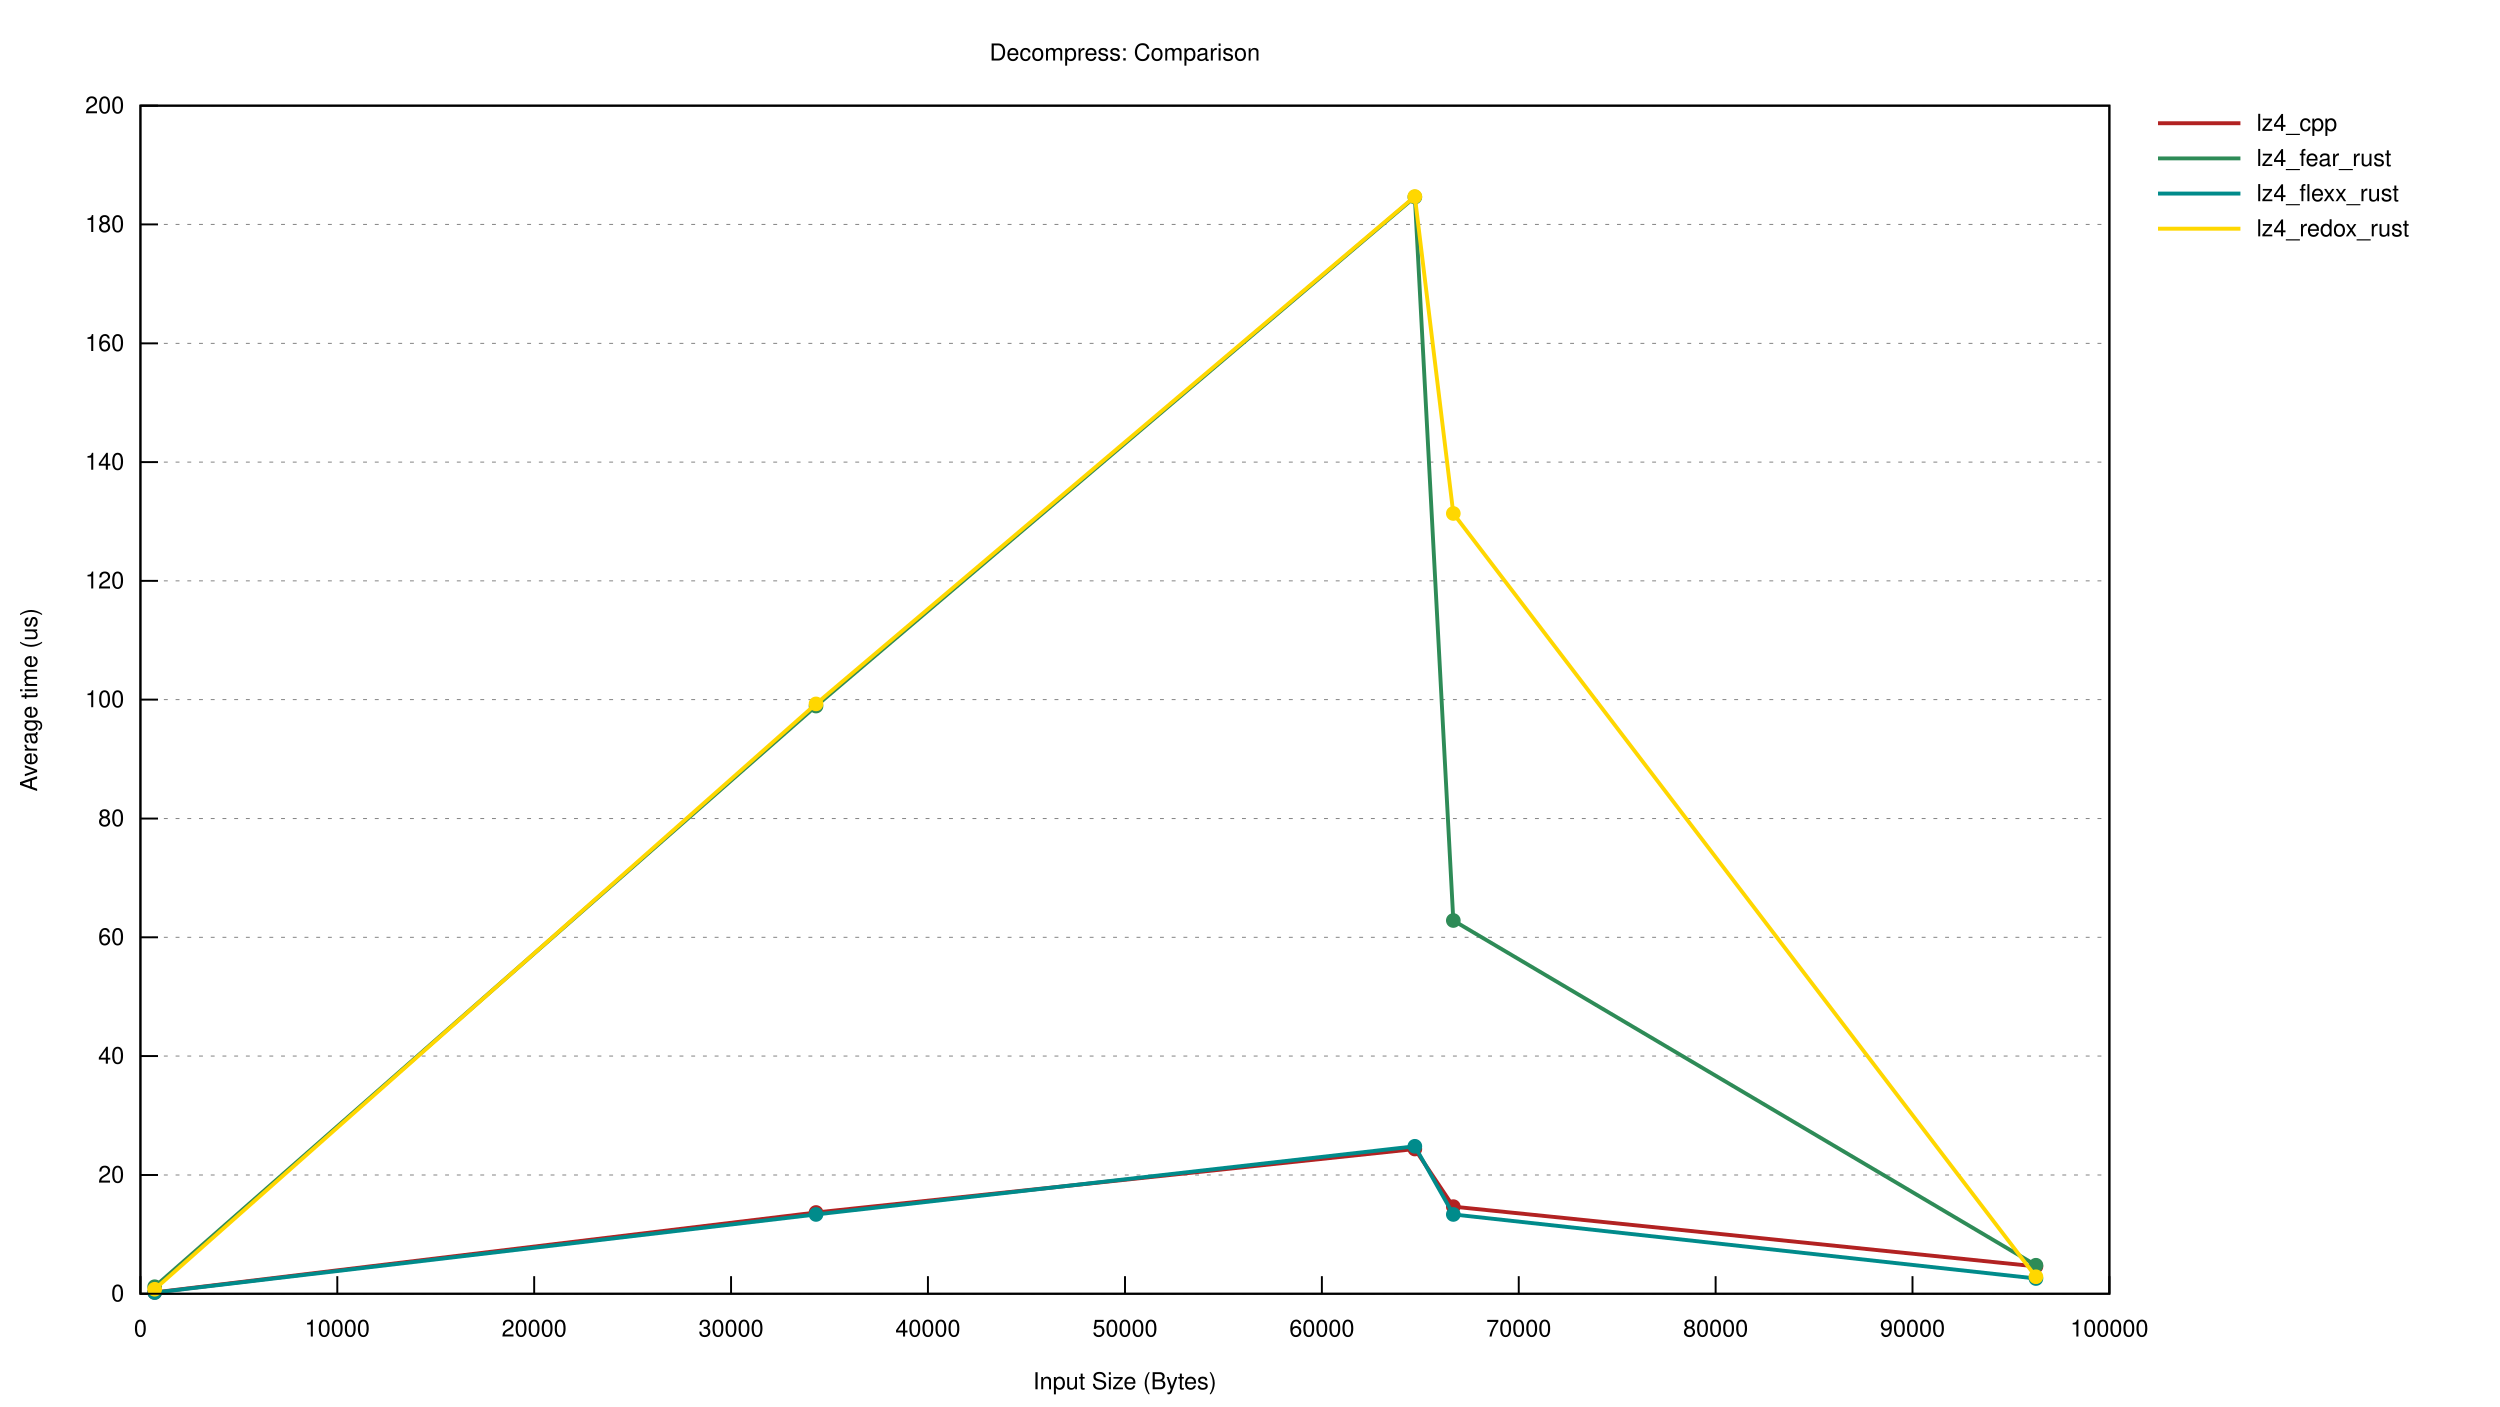
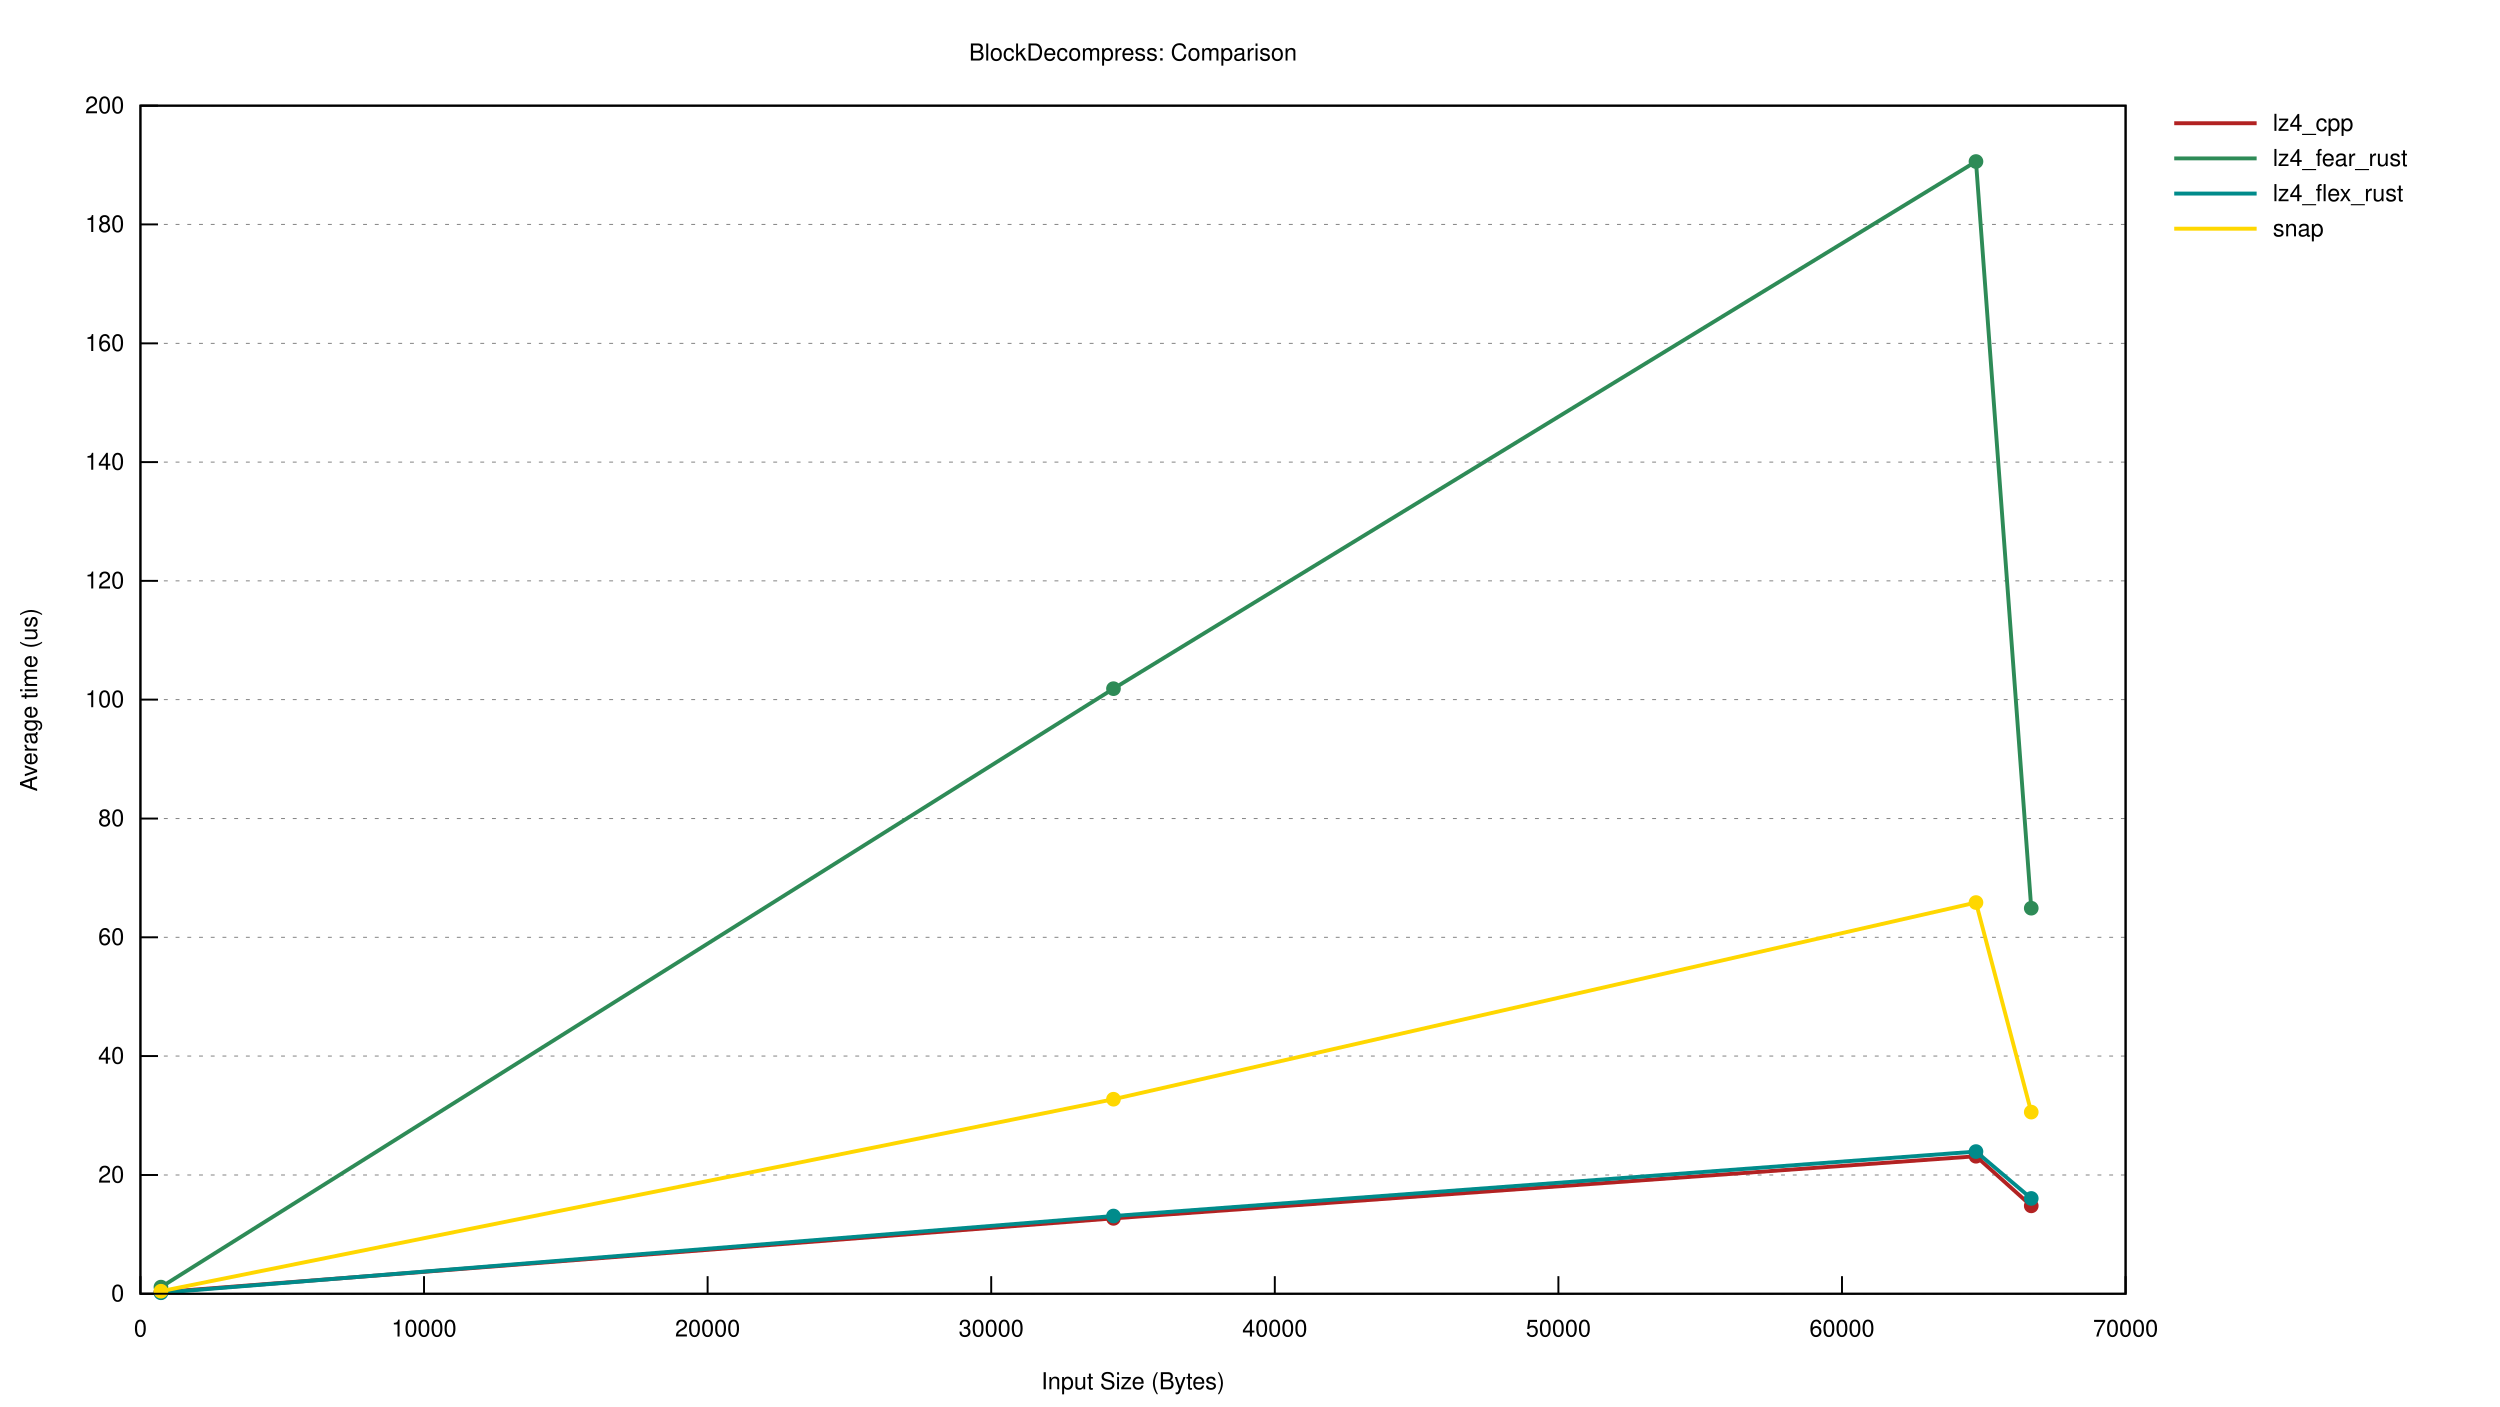
<svg xmlns="http://www.w3.org/2000/svg" xmlns:xlink="http://www.w3.org/1999/xlink" viewBox="0 0 1280 720">
  <g id="gnuplot_canvas">
    <rect x="0" y="0" width="1280" height="720" fill="none" />
    <defs>
      <circle id="gpDot" r="0.5" stroke-width="0.5" stroke="currentColor" />
      <path id="gpPt0" stroke-width="0.222" stroke="currentColor" d="M-1,0 h2 M0,-1 v2" />
      <path id="gpPt1" stroke-width="0.222" stroke="currentColor" d="M-1,-1 L1,1 M1,-1 L-1,1" />
      <path id="gpPt2" stroke-width="0.222" stroke="currentColor" d="M-1,0 L1,0 M0,-1 L0,1 M-1,-1 L1,1 M-1,1 L1,-1" />
      <rect id="gpPt3" stroke-width="0.222" stroke="currentColor" x="-1" y="-1" width="2" height="2" />
      <rect id="gpPt4" stroke-width="0.222" stroke="currentColor" fill="currentColor" x="-1" y="-1" width="2" height="2" />
      <circle id="gpPt5" stroke-width="0.222" stroke="currentColor" cx="0" cy="0" r="1" />
      <use xlink:href="#gpPt5" id="gpPt6" fill="currentColor" stroke="none" />
      <path id="gpPt7" stroke-width="0.222" stroke="currentColor" d="M0,-1.33 L-1.33,0.67 L1.33,0.67 z" />
      <use xlink:href="#gpPt7" id="gpPt8" fill="currentColor" stroke="none" />
      <use xlink:href="#gpPt7" id="gpPt9" stroke="currentColor" transform="rotate(180)" />
      <use xlink:href="#gpPt9" id="gpPt10" fill="currentColor" stroke="none" />
      <use xlink:href="#gpPt3" id="gpPt11" stroke="currentColor" transform="rotate(45)" />
      <use xlink:href="#gpPt11" id="gpPt12" fill="currentColor" stroke="none" />
      <path id="gpPt13" stroke-width="0.222" stroke="currentColor" d="M0,1.330 L1.265,0.411 L0.782,-1.067 L-0.782,-1.076 L-1.265,0.411 z" />
      <use xlink:href="#gpPt13" id="gpPt14" fill="currentColor" stroke="none" />
      <filter id="textbox" filterUnits="objectBoundingBox" x="0" y="0" height="1" width="1">
        <feFlood flood-color="white" flood-opacity="1" result="bgnd" />
        <feComposite in="SourceGraphic" in2="bgnd" operator="atop" />
      </filter>
      <filter id="greybox" filterUnits="objectBoundingBox" x="0" y="0" height="1" width="1">
        <feFlood flood-color="lightgrey" flood-opacity="1" result="grey" />
        <feComposite in="SourceGraphic" in2="grey" operator="atop" />
      </filter>
    </defs>
    <g fill="none" color="white" stroke="currentColor" stroke-width="1.00" stroke-linecap="butt" stroke-linejoin="miter">
</g>
    <g fill="none" color="black" stroke="currentColor" stroke-width="1.00" stroke-linecap="butt" stroke-linejoin="miter">
</g>
    <g fill="none" color="black" stroke="black" stroke-width="0.50" stroke-linecap="butt" stroke-linejoin="miter">
</g>
    <g fill="none" color="gray" stroke="currentColor" stroke-width="0.50" stroke-linecap="butt" stroke-linejoin="miter">
-       <path stroke="gray" stroke-dasharray="2,4" class="gridline" d="M71.9,662.4 L1080.0,662.4  " />
+       <path stroke="gray" stroke-dasharray="2,4" class="gridline" d="M71.9,662.4 L1088.3,662.4  " />
    </g>
    <g fill="none" color="gray" stroke="gray" stroke-width="1.00" stroke-linecap="butt" stroke-linejoin="miter">
</g>
    <g fill="none" color="black" stroke="currentColor" stroke-width="1.00" stroke-linecap="butt" stroke-linejoin="miter">
      <path stroke="black" d="M71.9,662.4 L80.9,662.4  " />
      <g transform="translate(63.6,666.3)" stroke="none" fill="black" font-family="Helvetica" font-size="12.00" text-anchor="end">
        <text>
          <tspan font-family="Helvetica"> 0</tspan>
        </text>
      </g>
    </g>
    <g fill="none" color="black" stroke="currentColor" stroke-width="1.00" stroke-linecap="butt" stroke-linejoin="miter">
</g>
    <g fill="none" color="black" stroke="black" stroke-width="0.50" stroke-linecap="butt" stroke-linejoin="miter">
</g>
    <g fill="none" color="gray" stroke="currentColor" stroke-width="0.50" stroke-linecap="butt" stroke-linejoin="miter">
-       <path stroke="gray" stroke-dasharray="2,4" class="gridline" d="M71.9,601.6 L1080.0,601.6  " />
+       <path stroke="gray" stroke-dasharray="2,4" class="gridline" d="M71.9,601.6 L1088.3,601.6  " />
    </g>
    <g fill="none" color="gray" stroke="gray" stroke-width="1.00" stroke-linecap="butt" stroke-linejoin="miter">
</g>
    <g fill="none" color="black" stroke="currentColor" stroke-width="1.00" stroke-linecap="butt" stroke-linejoin="miter">
      <path stroke="black" d="M71.9,601.6 L80.9,601.6  " />
      <g transform="translate(63.6,605.5)" stroke="none" fill="black" font-family="Helvetica" font-size="12.00" text-anchor="end">
        <text>
          <tspan font-family="Helvetica"> 20</tspan>
        </text>
      </g>
    </g>
    <g fill="none" color="black" stroke="currentColor" stroke-width="1.00" stroke-linecap="butt" stroke-linejoin="miter">
</g>
    <g fill="none" color="black" stroke="black" stroke-width="0.50" stroke-linecap="butt" stroke-linejoin="miter">
</g>
    <g fill="none" color="gray" stroke="currentColor" stroke-width="0.50" stroke-linecap="butt" stroke-linejoin="miter">
-       <path stroke="gray" stroke-dasharray="2,4" class="gridline" d="M71.9,540.7 L1080.0,540.7  " />
+       <path stroke="gray" stroke-dasharray="2,4" class="gridline" d="M71.9,540.7 L1088.3,540.7  " />
    </g>
    <g fill="none" color="gray" stroke="gray" stroke-width="1.00" stroke-linecap="butt" stroke-linejoin="miter">
</g>
    <g fill="none" color="black" stroke="currentColor" stroke-width="1.00" stroke-linecap="butt" stroke-linejoin="miter">
      <path stroke="black" d="M71.9,540.7 L80.9,540.7  " />
      <g transform="translate(63.6,544.6)" stroke="none" fill="black" font-family="Helvetica" font-size="12.00" text-anchor="end">
        <text>
          <tspan font-family="Helvetica"> 40</tspan>
        </text>
      </g>
    </g>
    <g fill="none" color="black" stroke="currentColor" stroke-width="1.00" stroke-linecap="butt" stroke-linejoin="miter">
</g>
    <g fill="none" color="black" stroke="black" stroke-width="0.50" stroke-linecap="butt" stroke-linejoin="miter">
</g>
    <g fill="none" color="gray" stroke="currentColor" stroke-width="0.50" stroke-linecap="butt" stroke-linejoin="miter">
-       <path stroke="gray" stroke-dasharray="2,4" class="gridline" d="M71.9,479.9 L1080.0,479.9  " />
+       <path stroke="gray" stroke-dasharray="2,4" class="gridline" d="M71.9,479.9 L1088.3,479.9  " />
    </g>
    <g fill="none" color="gray" stroke="gray" stroke-width="1.00" stroke-linecap="butt" stroke-linejoin="miter">
</g>
    <g fill="none" color="black" stroke="currentColor" stroke-width="1.00" stroke-linecap="butt" stroke-linejoin="miter">
      <path stroke="black" d="M71.9,479.9 L80.9,479.9  " />
      <g transform="translate(63.6,483.8)" stroke="none" fill="black" font-family="Helvetica" font-size="12.00" text-anchor="end">
        <text>
          <tspan font-family="Helvetica"> 60</tspan>
        </text>
      </g>
    </g>
    <g fill="none" color="black" stroke="currentColor" stroke-width="1.00" stroke-linecap="butt" stroke-linejoin="miter">
</g>
    <g fill="none" color="black" stroke="black" stroke-width="0.50" stroke-linecap="butt" stroke-linejoin="miter">
</g>
    <g fill="none" color="gray" stroke="currentColor" stroke-width="0.50" stroke-linecap="butt" stroke-linejoin="miter">
-       <path stroke="gray" stroke-dasharray="2,4" class="gridline" d="M71.9,419.1 L1080.0,419.1  " />
+       <path stroke="gray" stroke-dasharray="2,4" class="gridline" d="M71.9,419.1 L1088.3,419.1  " />
    </g>
    <g fill="none" color="gray" stroke="gray" stroke-width="1.00" stroke-linecap="butt" stroke-linejoin="miter">
</g>
    <g fill="none" color="black" stroke="currentColor" stroke-width="1.00" stroke-linecap="butt" stroke-linejoin="miter">
      <path stroke="black" d="M71.9,419.1 L80.9,419.1  " />
      <g transform="translate(63.6,423.0)" stroke="none" fill="black" font-family="Helvetica" font-size="12.00" text-anchor="end">
        <text>
          <tspan font-family="Helvetica"> 80</tspan>
        </text>
      </g>
    </g>
    <g fill="none" color="black" stroke="currentColor" stroke-width="1.00" stroke-linecap="butt" stroke-linejoin="miter">
</g>
    <g fill="none" color="black" stroke="black" stroke-width="0.50" stroke-linecap="butt" stroke-linejoin="miter">
</g>
    <g fill="none" color="gray" stroke="currentColor" stroke-width="0.50" stroke-linecap="butt" stroke-linejoin="miter">
-       <path stroke="gray" stroke-dasharray="2,4" class="gridline" d="M71.9,358.2 L1080.0,358.2  " />
+       <path stroke="gray" stroke-dasharray="2,4" class="gridline" d="M71.9,358.2 L1088.3,358.2  " />
    </g>
    <g fill="none" color="gray" stroke="gray" stroke-width="1.00" stroke-linecap="butt" stroke-linejoin="miter">
</g>
    <g fill="none" color="black" stroke="currentColor" stroke-width="1.00" stroke-linecap="butt" stroke-linejoin="miter">
      <path stroke="black" d="M71.9,358.2 L80.9,358.2  " />
      <g transform="translate(63.6,362.1)" stroke="none" fill="black" font-family="Helvetica" font-size="12.00" text-anchor="end">
        <text>
          <tspan font-family="Helvetica"> 100</tspan>
        </text>
      </g>
    </g>
    <g fill="none" color="black" stroke="currentColor" stroke-width="1.00" stroke-linecap="butt" stroke-linejoin="miter">
</g>
    <g fill="none" color="black" stroke="black" stroke-width="0.50" stroke-linecap="butt" stroke-linejoin="miter">
</g>
    <g fill="none" color="gray" stroke="currentColor" stroke-width="0.50" stroke-linecap="butt" stroke-linejoin="miter">
-       <path stroke="gray" stroke-dasharray="2,4" class="gridline" d="M71.9,297.4 L1080.0,297.4  " />
+       <path stroke="gray" stroke-dasharray="2,4" class="gridline" d="M71.9,297.4 L1088.3,297.4  " />
    </g>
    <g fill="none" color="gray" stroke="gray" stroke-width="1.00" stroke-linecap="butt" stroke-linejoin="miter">
</g>
    <g fill="none" color="black" stroke="currentColor" stroke-width="1.00" stroke-linecap="butt" stroke-linejoin="miter">
      <path stroke="black" d="M71.9,297.4 L80.9,297.4  " />
      <g transform="translate(63.6,301.3)" stroke="none" fill="black" font-family="Helvetica" font-size="12.00" text-anchor="end">
        <text>
          <tspan font-family="Helvetica"> 120</tspan>
        </text>
      </g>
    </g>
    <g fill="none" color="black" stroke="currentColor" stroke-width="1.00" stroke-linecap="butt" stroke-linejoin="miter">
</g>
    <g fill="none" color="black" stroke="black" stroke-width="0.50" stroke-linecap="butt" stroke-linejoin="miter">
</g>
    <g fill="none" color="gray" stroke="currentColor" stroke-width="0.50" stroke-linecap="butt" stroke-linejoin="miter">
-       <path stroke="gray" stroke-dasharray="2,4" class="gridline" d="M71.9,236.6 L1080.0,236.6  " />
+       <path stroke="gray" stroke-dasharray="2,4" class="gridline" d="M71.9,236.6 L1088.3,236.6  " />
    </g>
    <g fill="none" color="gray" stroke="gray" stroke-width="1.00" stroke-linecap="butt" stroke-linejoin="miter">
</g>
    <g fill="none" color="black" stroke="currentColor" stroke-width="1.00" stroke-linecap="butt" stroke-linejoin="miter">
      <path stroke="black" d="M71.9,236.6 L80.9,236.6  " />
      <g transform="translate(63.6,240.5)" stroke="none" fill="black" font-family="Helvetica" font-size="12.00" text-anchor="end">
        <text>
          <tspan font-family="Helvetica"> 140</tspan>
        </text>
      </g>
    </g>
    <g fill="none" color="black" stroke="currentColor" stroke-width="1.00" stroke-linecap="butt" stroke-linejoin="miter">
</g>
    <g fill="none" color="black" stroke="black" stroke-width="0.50" stroke-linecap="butt" stroke-linejoin="miter">
</g>
    <g fill="none" color="gray" stroke="currentColor" stroke-width="0.50" stroke-linecap="butt" stroke-linejoin="miter">
-       <path stroke="gray" stroke-dasharray="2,4" class="gridline" d="M71.9,175.8 L1080.0,175.8  " />
+       <path stroke="gray" stroke-dasharray="2,4" class="gridline" d="M71.9,175.8 L1088.3,175.8  " />
    </g>
    <g fill="none" color="gray" stroke="gray" stroke-width="1.00" stroke-linecap="butt" stroke-linejoin="miter">
</g>
    <g fill="none" color="black" stroke="currentColor" stroke-width="1.00" stroke-linecap="butt" stroke-linejoin="miter">
      <path stroke="black" d="M71.9,175.8 L80.9,175.8  " />
      <g transform="translate(63.6,179.7)" stroke="none" fill="black" font-family="Helvetica" font-size="12.00" text-anchor="end">
        <text>
          <tspan font-family="Helvetica"> 160</tspan>
        </text>
      </g>
    </g>
    <g fill="none" color="black" stroke="currentColor" stroke-width="1.00" stroke-linecap="butt" stroke-linejoin="miter">
</g>
    <g fill="none" color="black" stroke="black" stroke-width="0.50" stroke-linecap="butt" stroke-linejoin="miter">
</g>
    <g fill="none" color="gray" stroke="currentColor" stroke-width="0.50" stroke-linecap="butt" stroke-linejoin="miter">
-       <path stroke="gray" stroke-dasharray="2,4" class="gridline" d="M71.9,114.9 L1080.0,114.9  " />
+       <path stroke="gray" stroke-dasharray="2,4" class="gridline" d="M71.9,114.9 L1088.3,114.9  " />
    </g>
    <g fill="none" color="gray" stroke="gray" stroke-width="1.00" stroke-linecap="butt" stroke-linejoin="miter">
</g>
    <g fill="none" color="black" stroke="currentColor" stroke-width="1.00" stroke-linecap="butt" stroke-linejoin="miter">
      <path stroke="black" d="M71.9,114.9 L80.9,114.9  " />
      <g transform="translate(63.6,118.8)" stroke="none" fill="black" font-family="Helvetica" font-size="12.00" text-anchor="end">
        <text>
          <tspan font-family="Helvetica"> 180</tspan>
        </text>
      </g>
    </g>
    <g fill="none" color="black" stroke="currentColor" stroke-width="1.00" stroke-linecap="butt" stroke-linejoin="miter">
</g>
    <g fill="none" color="black" stroke="black" stroke-width="0.50" stroke-linecap="butt" stroke-linejoin="miter">
</g>
    <g fill="none" color="gray" stroke="currentColor" stroke-width="0.50" stroke-linecap="butt" stroke-linejoin="miter">
-       <path stroke="gray" stroke-dasharray="2,4" class="gridline" d="M71.9,54.1 L1080.0,54.1  " />
+       <path stroke="gray" stroke-dasharray="2,4" class="gridline" d="M71.9,54.1 L1088.3,54.1  " />
    </g>
    <g fill="none" color="gray" stroke="gray" stroke-width="1.00" stroke-linecap="butt" stroke-linejoin="miter">
</g>
    <g fill="none" color="black" stroke="currentColor" stroke-width="1.00" stroke-linecap="butt" stroke-linejoin="miter">
      <path stroke="black" d="M71.9,54.1 L80.9,54.1  " />
      <g transform="translate(63.6,58.0)" stroke="none" fill="black" font-family="Helvetica" font-size="12.00" text-anchor="end">
        <text>
          <tspan font-family="Helvetica"> 200</tspan>
        </text>
      </g>
    </g>
    <g fill="none" color="black" stroke="currentColor" stroke-width="1.00" stroke-linecap="butt" stroke-linejoin="miter">
      <path stroke="black" d="M71.9,662.4 L71.9,653.4  " />
      <g transform="translate(71.9,684.3)" stroke="none" fill="black" font-family="Helvetica" font-size="12.00" text-anchor="middle">
        <text>
          <tspan font-family="Helvetica"> 0</tspan>
        </text>
      </g>
    </g>
    <g fill="none" color="black" stroke="currentColor" stroke-width="1.00" stroke-linecap="butt" stroke-linejoin="miter">
-       <path stroke="black" d="M172.7,662.4 L172.7,653.4  " />
-       <g transform="translate(172.7,684.3)" stroke="none" fill="black" font-family="Helvetica" font-size="12.00" text-anchor="middle">
+       <path stroke="black" d="M217.1,662.4 L217.1,653.4  " />
+       <g transform="translate(217.1,684.3)" stroke="none" fill="black" font-family="Helvetica" font-size="12.00" text-anchor="middle">
        <text>
          <tspan font-family="Helvetica"> 10000</tspan>
        </text>
      </g>
    </g>
    <g fill="none" color="black" stroke="currentColor" stroke-width="1.00" stroke-linecap="butt" stroke-linejoin="miter">
-       <path stroke="black" d="M273.5,662.4 L273.5,653.4  " />
-       <g transform="translate(273.5,684.3)" stroke="none" fill="black" font-family="Helvetica" font-size="12.00" text-anchor="middle">
+       <path stroke="black" d="M362.3,662.4 L362.3,653.4  " />
+       <g transform="translate(362.3,684.3)" stroke="none" fill="black" font-family="Helvetica" font-size="12.00" text-anchor="middle">
        <text>
          <tspan font-family="Helvetica"> 20000</tspan>
        </text>
      </g>
    </g>
    <g fill="none" color="black" stroke="currentColor" stroke-width="1.00" stroke-linecap="butt" stroke-linejoin="miter">
-       <path stroke="black" d="M374.3,662.4 L374.3,653.4  " />
-       <g transform="translate(374.3,684.3)" stroke="none" fill="black" font-family="Helvetica" font-size="12.00" text-anchor="middle">
+       <path stroke="black" d="M507.5,662.4 L507.5,653.4  " />
+       <g transform="translate(507.5,684.3)" stroke="none" fill="black" font-family="Helvetica" font-size="12.00" text-anchor="middle">
        <text>
          <tspan font-family="Helvetica"> 30000</tspan>
        </text>
      </g>
    </g>
    <g fill="none" color="black" stroke="currentColor" stroke-width="1.00" stroke-linecap="butt" stroke-linejoin="miter">
-       <path stroke="black" d="M475.1,662.4 L475.1,653.4  " />
-       <g transform="translate(475.1,684.3)" stroke="none" fill="black" font-family="Helvetica" font-size="12.00" text-anchor="middle">
+       <path stroke="black" d="M652.7,662.4 L652.7,653.4  " />
+       <g transform="translate(652.7,684.3)" stroke="none" fill="black" font-family="Helvetica" font-size="12.00" text-anchor="middle">
        <text>
          <tspan font-family="Helvetica"> 40000</tspan>
        </text>
      </g>
    </g>
    <g fill="none" color="black" stroke="currentColor" stroke-width="1.00" stroke-linecap="butt" stroke-linejoin="miter">
-       <path stroke="black" d="M576.0,662.4 L576.0,653.4  " />
-       <g transform="translate(576.0,684.3)" stroke="none" fill="black" font-family="Helvetica" font-size="12.00" text-anchor="middle">
+       <path stroke="black" d="M797.9,662.4 L797.9,653.4  " />
+       <g transform="translate(797.9,684.3)" stroke="none" fill="black" font-family="Helvetica" font-size="12.00" text-anchor="middle">
        <text>
          <tspan font-family="Helvetica"> 50000</tspan>
        </text>
      </g>
    </g>
    <g fill="none" color="black" stroke="currentColor" stroke-width="1.00" stroke-linecap="butt" stroke-linejoin="miter">
-       <path stroke="black" d="M676.8,662.4 L676.8,653.4  " />
-       <g transform="translate(676.8,684.3)" stroke="none" fill="black" font-family="Helvetica" font-size="12.00" text-anchor="middle">
+       <path stroke="black" d="M943.1,662.4 L943.1,653.4  " />
+       <g transform="translate(943.1,684.3)" stroke="none" fill="black" font-family="Helvetica" font-size="12.00" text-anchor="middle">
        <text>
          <tspan font-family="Helvetica"> 60000</tspan>
        </text>
      </g>
    </g>
    <g fill="none" color="black" stroke="currentColor" stroke-width="1.00" stroke-linecap="butt" stroke-linejoin="miter">
-       <path stroke="black" d="M777.6,662.4 L777.6,653.4  " />
-       <g transform="translate(777.6,684.3)" stroke="none" fill="black" font-family="Helvetica" font-size="12.00" text-anchor="middle">
+       <path stroke="black" d="M1088.3,662.4 L1088.3,653.4  " />
+       <g transform="translate(1088.3,684.3)" stroke="none" fill="black" font-family="Helvetica" font-size="12.00" text-anchor="middle">
        <text>
          <tspan font-family="Helvetica"> 70000</tspan>
        </text>
      </g>
    </g>
    <g fill="none" color="black" stroke="currentColor" stroke-width="1.00" stroke-linecap="butt" stroke-linejoin="miter">
-       <path stroke="black" d="M878.4,662.4 L878.4,653.4  " />
-       <g transform="translate(878.4,684.3)" stroke="none" fill="black" font-family="Helvetica" font-size="12.00" text-anchor="middle">
-         <text>
-           <tspan font-family="Helvetica"> 80000</tspan>
-         </text>
-       </g>
-     </g>
-     <g fill="none" color="black" stroke="currentColor" stroke-width="1.00" stroke-linecap="butt" stroke-linejoin="miter">
-       <path stroke="black" d="M979.2,662.4 L979.2,653.4  " />
-       <g transform="translate(979.2,684.3)" stroke="none" fill="black" font-family="Helvetica" font-size="12.00" text-anchor="middle">
-         <text>
-           <tspan font-family="Helvetica"> 90000</tspan>
-         </text>
-       </g>
-     </g>
-     <g fill="none" color="black" stroke="currentColor" stroke-width="1.00" stroke-linecap="butt" stroke-linejoin="miter">
-       <path stroke="black" d="M1080.0,662.4 L1080.0,653.4  " />
-       <g transform="translate(1080.0,684.3)" stroke="none" fill="black" font-family="Helvetica" font-size="12.00" text-anchor="middle">
-         <text>
-           <tspan font-family="Helvetica"> 100000</tspan>
-         </text>
-       </g>
-     </g>
-     <g fill="none" color="black" stroke="currentColor" stroke-width="1.00" stroke-linecap="butt" stroke-linejoin="miter">
- </g>
-     <g fill="none" color="black" stroke="currentColor" stroke-width="1.00" stroke-linecap="butt" stroke-linejoin="miter">
-       <path stroke="black" d="M71.9,54.1 L71.9,662.4 L1080.0,662.4 L1080.0,54.1 L71.9,54.1 Z  " />
+ </g>
+     <g fill="none" color="black" stroke="currentColor" stroke-width="1.00" stroke-linecap="butt" stroke-linejoin="miter">
+       <path stroke="black" d="M71.9,54.1 L71.9,662.4 L1088.3,662.4 L1088.3,54.1 L71.9,54.1 Z  " />
    </g>
    <g fill="none" color="black" stroke="currentColor" stroke-width="1.00" stroke-linecap="butt" stroke-linejoin="miter">
      <g transform="translate(19.0,358.3) rotate(270)" stroke="none" fill="black" font-family="Helvetica" font-size="12.00" text-anchor="middle">
        <text>
          <tspan font-family="Helvetica">Average time (us)</tspan>
        </text>
      </g>
    </g>
    <g fill="none" color="black" stroke="currentColor" stroke-width="1.00" stroke-linecap="butt" stroke-linejoin="miter">
-       <g transform="translate(575.9,711.3)" stroke="none" fill="black" font-family="Helvetica" font-size="12.00" text-anchor="middle">
+       <g transform="translate(580.1,711.3)" stroke="none" fill="black" font-family="Helvetica" font-size="12.00" text-anchor="middle">
        <text>
          <tspan font-family="Helvetica">Input Size (Bytes)</tspan>
        </text>
      </g>
    </g>
    <g fill="none" color="black" stroke="currentColor" stroke-width="1.00" stroke-linecap="butt" stroke-linejoin="miter">
-       <g transform="translate(575.9,31.0)" stroke="none" fill="black" font-family="Helvetica" font-size="12.00" text-anchor="middle">
-         <text>
-           <tspan font-family="Helvetica">Decompress: Comparison</tspan>
+       <g transform="translate(580.1,31.0)" stroke="none" fill="black" font-family="Helvetica" font-size="12.00" text-anchor="middle">
+         <text>
+           <tspan font-family="Helvetica">BlockDecompress: Comparison</tspan>
        </text>
      </g>
    </g>
    <g fill="none" color="black" stroke="currentColor" stroke-width="1.00" stroke-linecap="butt" stroke-linejoin="miter">
</g>
    <g id="gnuplot_plot_1">
      <g fill="none" color="white" stroke="currentColor" stroke-width="2.00" stroke-linecap="butt" stroke-linejoin="miter">
</g>
      <g fill="none" color="black" stroke="currentColor" stroke-width="2.00" stroke-linecap="butt" stroke-linejoin="miter">
-         <g transform="translate(1155.4,67.0)" stroke="none" fill="black" font-family="Helvetica" font-size="12.00" text-anchor="start">
+         <g transform="translate(1163.7,67.0)" stroke="none" fill="black" font-family="Helvetica" font-size="12.00" text-anchor="start">
          <text>
            <tspan font-family="Helvetica">lz4_cpp</tspan>
          </text>
        </g>
      </g>
      <g fill="none" color="black" stroke="currentColor" stroke-width="2.00" stroke-linecap="butt" stroke-linejoin="miter">
-         <path stroke="rgb(178,  34,  34)" d="M1104.9,63.1 L1147.1,63.1 M79.2,661.7 L417.8,620.8 L724.4,588.3 L744.1,617.8 L1042.4,648.4  " />
+         <path stroke="rgb(178,  34,  34)" d="M1113.2,63.1 L1155.4,63.1 M82.4,661.6 L570.1,623.8 L1011.7,592.0 L1040.0,617.4  " />
      </g>
    </g>
    <g id="gnuplot_plot_2">
      <g fill="none" color="white" stroke="rgb(178,  34,  34)" stroke-width="1.00" stroke-linecap="butt" stroke-linejoin="miter">
</g>
      <g fill="none" color="black" stroke="currentColor" stroke-width="1.00" stroke-linecap="butt" stroke-linejoin="miter">
-         <use xlink:href="#gpPt6" transform="translate(79.2,661.7) scale(3.38)" color="rgb(178,  34,  34)" />
-         <use xlink:href="#gpPt6" transform="translate(417.8,620.8) scale(3.38)" color="rgb(178,  34,  34)" />
-         <use xlink:href="#gpPt6" transform="translate(724.4,588.3) scale(3.38)" color="rgb(178,  34,  34)" />
-         <use xlink:href="#gpPt6" transform="translate(744.1,617.8) scale(3.38)" color="rgb(178,  34,  34)" />
-         <use xlink:href="#gpPt6" transform="translate(1042.4,648.4) scale(3.38)" color="rgb(178,  34,  34)" />
+         <use xlink:href="#gpPt6" transform="translate(82.4,661.6) scale(3.38)" color="rgb(178,  34,  34)" />
+         <use xlink:href="#gpPt6" transform="translate(570.1,623.8) scale(3.38)" color="rgb(178,  34,  34)" />
+         <use xlink:href="#gpPt6" transform="translate(1011.7,592.0) scale(3.38)" color="rgb(178,  34,  34)" />
+         <use xlink:href="#gpPt6" transform="translate(1040.0,617.4) scale(3.38)" color="rgb(178,  34,  34)" />
      </g>
    </g>
    <g id="gnuplot_plot_3">
      <g fill="none" color="white" stroke="rgb(178,  34,  34)" stroke-width="2.00" stroke-linecap="butt" stroke-linejoin="miter">
</g>
      <g fill="none" color="black" stroke="currentColor" stroke-width="2.00" stroke-linecap="butt" stroke-linejoin="miter">
-         <g transform="translate(1155.4,85.0)" stroke="none" fill="black" font-family="Helvetica" font-size="12.00" text-anchor="start">
+         <g transform="translate(1163.7,85.0)" stroke="none" fill="black" font-family="Helvetica" font-size="12.00" text-anchor="start">
          <text>
            <tspan font-family="Helvetica">lz4_fear_rust</tspan>
          </text>
        </g>
      </g>
      <g fill="none" color="black" stroke="currentColor" stroke-width="2.00" stroke-linecap="butt" stroke-linejoin="miter">
-         <path stroke="rgb( 46, 139,  87)" d="M1104.9,81.1 L1147.1,81.1 M79.2,658.8 L417.8,361.5 L724.4,100.9 L744.1,471.3 L1042.4,647.8  " />
+         <path stroke="rgb( 46, 139,  87)" d="M1113.2,81.1 L1155.4,81.1 M82.4,659.0 L570.1,352.6 L1011.7,82.7 L1040.0,465.0  " />
      </g>
    </g>
    <g id="gnuplot_plot_4">
      <g fill="none" color="white" stroke="rgb( 46, 139,  87)" stroke-width="1.00" stroke-linecap="butt" stroke-linejoin="miter">
</g>
      <g fill="none" color="black" stroke="currentColor" stroke-width="1.00" stroke-linecap="butt" stroke-linejoin="miter">
-         <use xlink:href="#gpPt6" transform="translate(79.2,658.8) scale(3.38)" color="rgb( 46, 139,  87)" />
-         <use xlink:href="#gpPt6" transform="translate(417.8,361.5) scale(3.38)" color="rgb( 46, 139,  87)" />
-         <use xlink:href="#gpPt6" transform="translate(724.4,100.9) scale(3.38)" color="rgb( 46, 139,  87)" />
-         <use xlink:href="#gpPt6" transform="translate(744.1,471.3) scale(3.38)" color="rgb( 46, 139,  87)" />
-         <use xlink:href="#gpPt6" transform="translate(1042.4,647.8) scale(3.38)" color="rgb( 46, 139,  87)" />
+         <use xlink:href="#gpPt6" transform="translate(82.4,659.0) scale(3.38)" color="rgb( 46, 139,  87)" />
+         <use xlink:href="#gpPt6" transform="translate(570.1,352.6) scale(3.38)" color="rgb( 46, 139,  87)" />
+         <use xlink:href="#gpPt6" transform="translate(1011.7,82.7) scale(3.38)" color="rgb( 46, 139,  87)" />
+         <use xlink:href="#gpPt6" transform="translate(1040.0,465.0) scale(3.38)" color="rgb( 46, 139,  87)" />
      </g>
    </g>
    <g id="gnuplot_plot_5">
      <g fill="none" color="white" stroke="rgb( 46, 139,  87)" stroke-width="2.00" stroke-linecap="butt" stroke-linejoin="miter">
</g>
      <g fill="none" color="black" stroke="currentColor" stroke-width="2.00" stroke-linecap="butt" stroke-linejoin="miter">
-         <g transform="translate(1155.4,103.0)" stroke="none" fill="black" font-family="Helvetica" font-size="12.00" text-anchor="start">
+         <g transform="translate(1163.7,103.0)" stroke="none" fill="black" font-family="Helvetica" font-size="12.00" text-anchor="start">
          <text>
-             <tspan font-family="Helvetica">lz4_flexx_rust</tspan>
+             <tspan font-family="Helvetica">lz4_flex_rust</tspan>
          </text>
        </g>
      </g>
      <g fill="none" color="black" stroke="currentColor" stroke-width="2.00" stroke-linecap="butt" stroke-linejoin="miter">
-         <path stroke="rgb(  0, 139, 139)" d="M1104.9,99.1 L1147.1,99.1 M79.2,661.8 L417.8,621.8 L724.4,586.9 L744.1,621.8 L1042.4,654.6  " />
+         <path stroke="rgb(  0, 139, 139)" d="M1113.2,99.1 L1155.4,99.1 M82.4,661.9 L570.1,622.6 L1011.7,589.6 L1040.0,613.6  " />
      </g>
    </g>
    <g id="gnuplot_plot_6">
      <g fill="none" color="white" stroke="rgb(  0, 139, 139)" stroke-width="1.00" stroke-linecap="butt" stroke-linejoin="miter">
</g>
      <g fill="none" color="black" stroke="currentColor" stroke-width="1.00" stroke-linecap="butt" stroke-linejoin="miter">
-         <use xlink:href="#gpPt6" transform="translate(79.2,661.8) scale(3.38)" color="rgb(  0, 139, 139)" />
-         <use xlink:href="#gpPt6" transform="translate(417.8,621.8) scale(3.38)" color="rgb(  0, 139, 139)" />
-         <use xlink:href="#gpPt6" transform="translate(724.4,586.9) scale(3.38)" color="rgb(  0, 139, 139)" />
-         <use xlink:href="#gpPt6" transform="translate(744.1,621.8) scale(3.38)" color="rgb(  0, 139, 139)" />
-         <use xlink:href="#gpPt6" transform="translate(1042.4,654.6) scale(3.38)" color="rgb(  0, 139, 139)" />
+         <use xlink:href="#gpPt6" transform="translate(82.4,661.9) scale(3.38)" color="rgb(  0, 139, 139)" />
+         <use xlink:href="#gpPt6" transform="translate(570.1,622.6) scale(3.38)" color="rgb(  0, 139, 139)" />
+         <use xlink:href="#gpPt6" transform="translate(1011.7,589.6) scale(3.38)" color="rgb(  0, 139, 139)" />
+         <use xlink:href="#gpPt6" transform="translate(1040.0,613.6) scale(3.38)" color="rgb(  0, 139, 139)" />
      </g>
    </g>
    <g id="gnuplot_plot_7">
      <g fill="none" color="white" stroke="rgb(  0, 139, 139)" stroke-width="2.00" stroke-linecap="butt" stroke-linejoin="miter">
</g>
      <g fill="none" color="black" stroke="currentColor" stroke-width="2.00" stroke-linecap="butt" stroke-linejoin="miter">
-         <g transform="translate(1155.4,121.0)" stroke="none" fill="black" font-family="Helvetica" font-size="12.00" text-anchor="start">
+         <g transform="translate(1163.7,121.0)" stroke="none" fill="black" font-family="Helvetica" font-size="12.00" text-anchor="start">
          <text>
-             <tspan font-family="Helvetica">lz4_redox_rust</tspan>
+             <tspan font-family="Helvetica">snap</tspan>
          </text>
        </g>
      </g>
      <g fill="none" color="black" stroke="currentColor" stroke-width="2.00" stroke-linecap="butt" stroke-linejoin="miter">
-         <path stroke="rgb(255, 215,   0)" d="M1104.9,117.1 L1147.1,117.1 M79.2,660.1 L417.8,360.4 L724.4,100.6 L744.1,262.9 L1042.4,653.7  " />
+         <path stroke="rgb(255, 215,   0)" d="M1113.2,117.1 L1155.4,117.1 M82.4,661.1 L570.1,562.8 L1011.7,462.1 L1040.0,569.4  " />
      </g>
    </g>
    <g id="gnuplot_plot_8">
      <g fill="none" color="white" stroke="rgb(255, 215,   0)" stroke-width="1.00" stroke-linecap="butt" stroke-linejoin="miter">
</g>
      <g fill="none" color="black" stroke="currentColor" stroke-width="1.00" stroke-linecap="butt" stroke-linejoin="miter">
-         <use xlink:href="#gpPt6" transform="translate(79.2,660.1) scale(3.38)" color="rgb(255, 215,   0)" />
-         <use xlink:href="#gpPt6" transform="translate(417.8,360.4) scale(3.38)" color="rgb(255, 215,   0)" />
-         <use xlink:href="#gpPt6" transform="translate(724.4,100.6) scale(3.38)" color="rgb(255, 215,   0)" />
-         <use xlink:href="#gpPt6" transform="translate(744.1,262.9) scale(3.38)" color="rgb(255, 215,   0)" />
-         <use xlink:href="#gpPt6" transform="translate(1042.4,653.7) scale(3.38)" color="rgb(255, 215,   0)" />
+         <use xlink:href="#gpPt6" transform="translate(82.4,661.1) scale(3.38)" color="rgb(255, 215,   0)" />
+         <use xlink:href="#gpPt6" transform="translate(570.1,562.8) scale(3.38)" color="rgb(255, 215,   0)" />
+         <use xlink:href="#gpPt6" transform="translate(1011.7,462.1) scale(3.38)" color="rgb(255, 215,   0)" />
+         <use xlink:href="#gpPt6" transform="translate(1040.0,569.4) scale(3.38)" color="rgb(255, 215,   0)" />
      </g>
    </g>
    <g fill="none" color="white" stroke="rgb(255, 215,   0)" stroke-width="2.00" stroke-linecap="butt" stroke-linejoin="miter">
</g>
    <g fill="none" color="black" stroke="currentColor" stroke-width="2.00" stroke-linecap="butt" stroke-linejoin="miter">
</g>
    <g fill="none" color="black" stroke="black" stroke-width="1.00" stroke-linecap="butt" stroke-linejoin="miter">
</g>
    <g fill="none" color="black" stroke="currentColor" stroke-width="1.00" stroke-linecap="butt" stroke-linejoin="miter">
-       <path stroke="black" d="M71.9,54.1 L71.9,662.4 L1080.0,662.4 L1080.0,54.1 L71.9,54.1 Z  " />
+       <path stroke="black" d="M71.9,54.1 L71.9,662.4 L1088.3,662.4 L1088.3,54.1 L71.9,54.1 Z  " />
    </g>
    <g fill="none" color="black" stroke="currentColor" stroke-width="1.00" stroke-linecap="butt" stroke-linejoin="miter">
</g>
  </g>
</svg>
